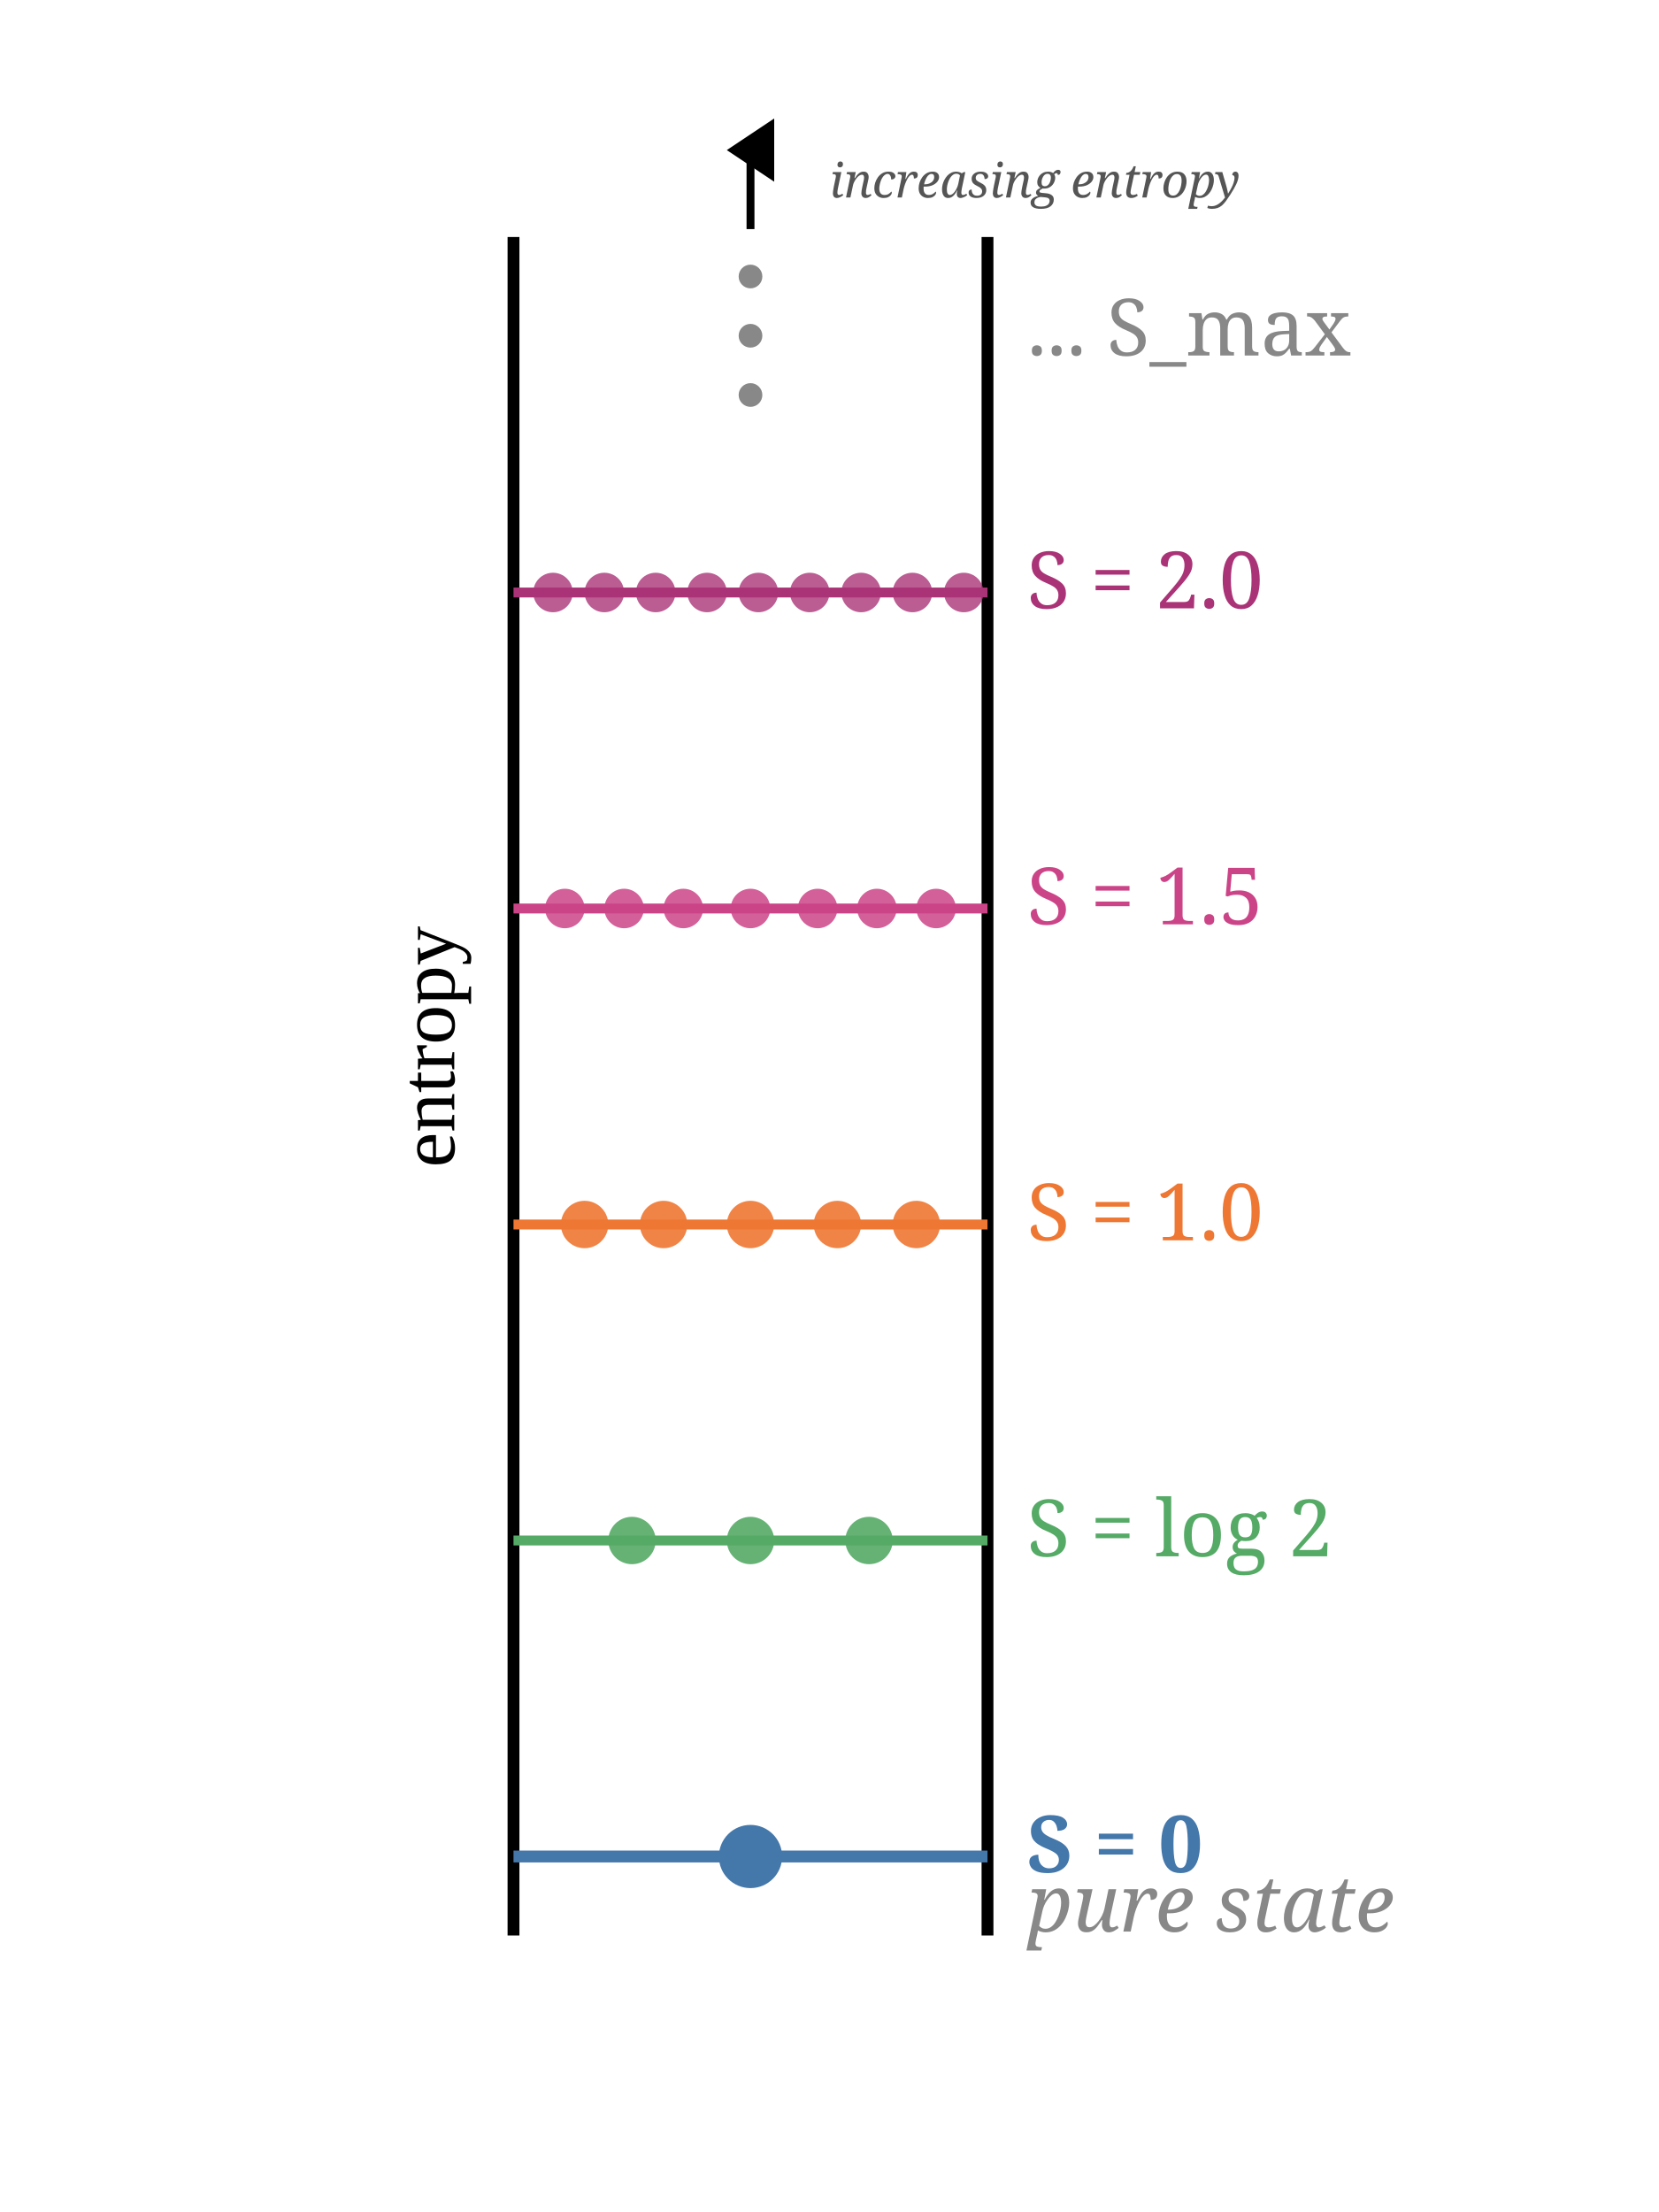
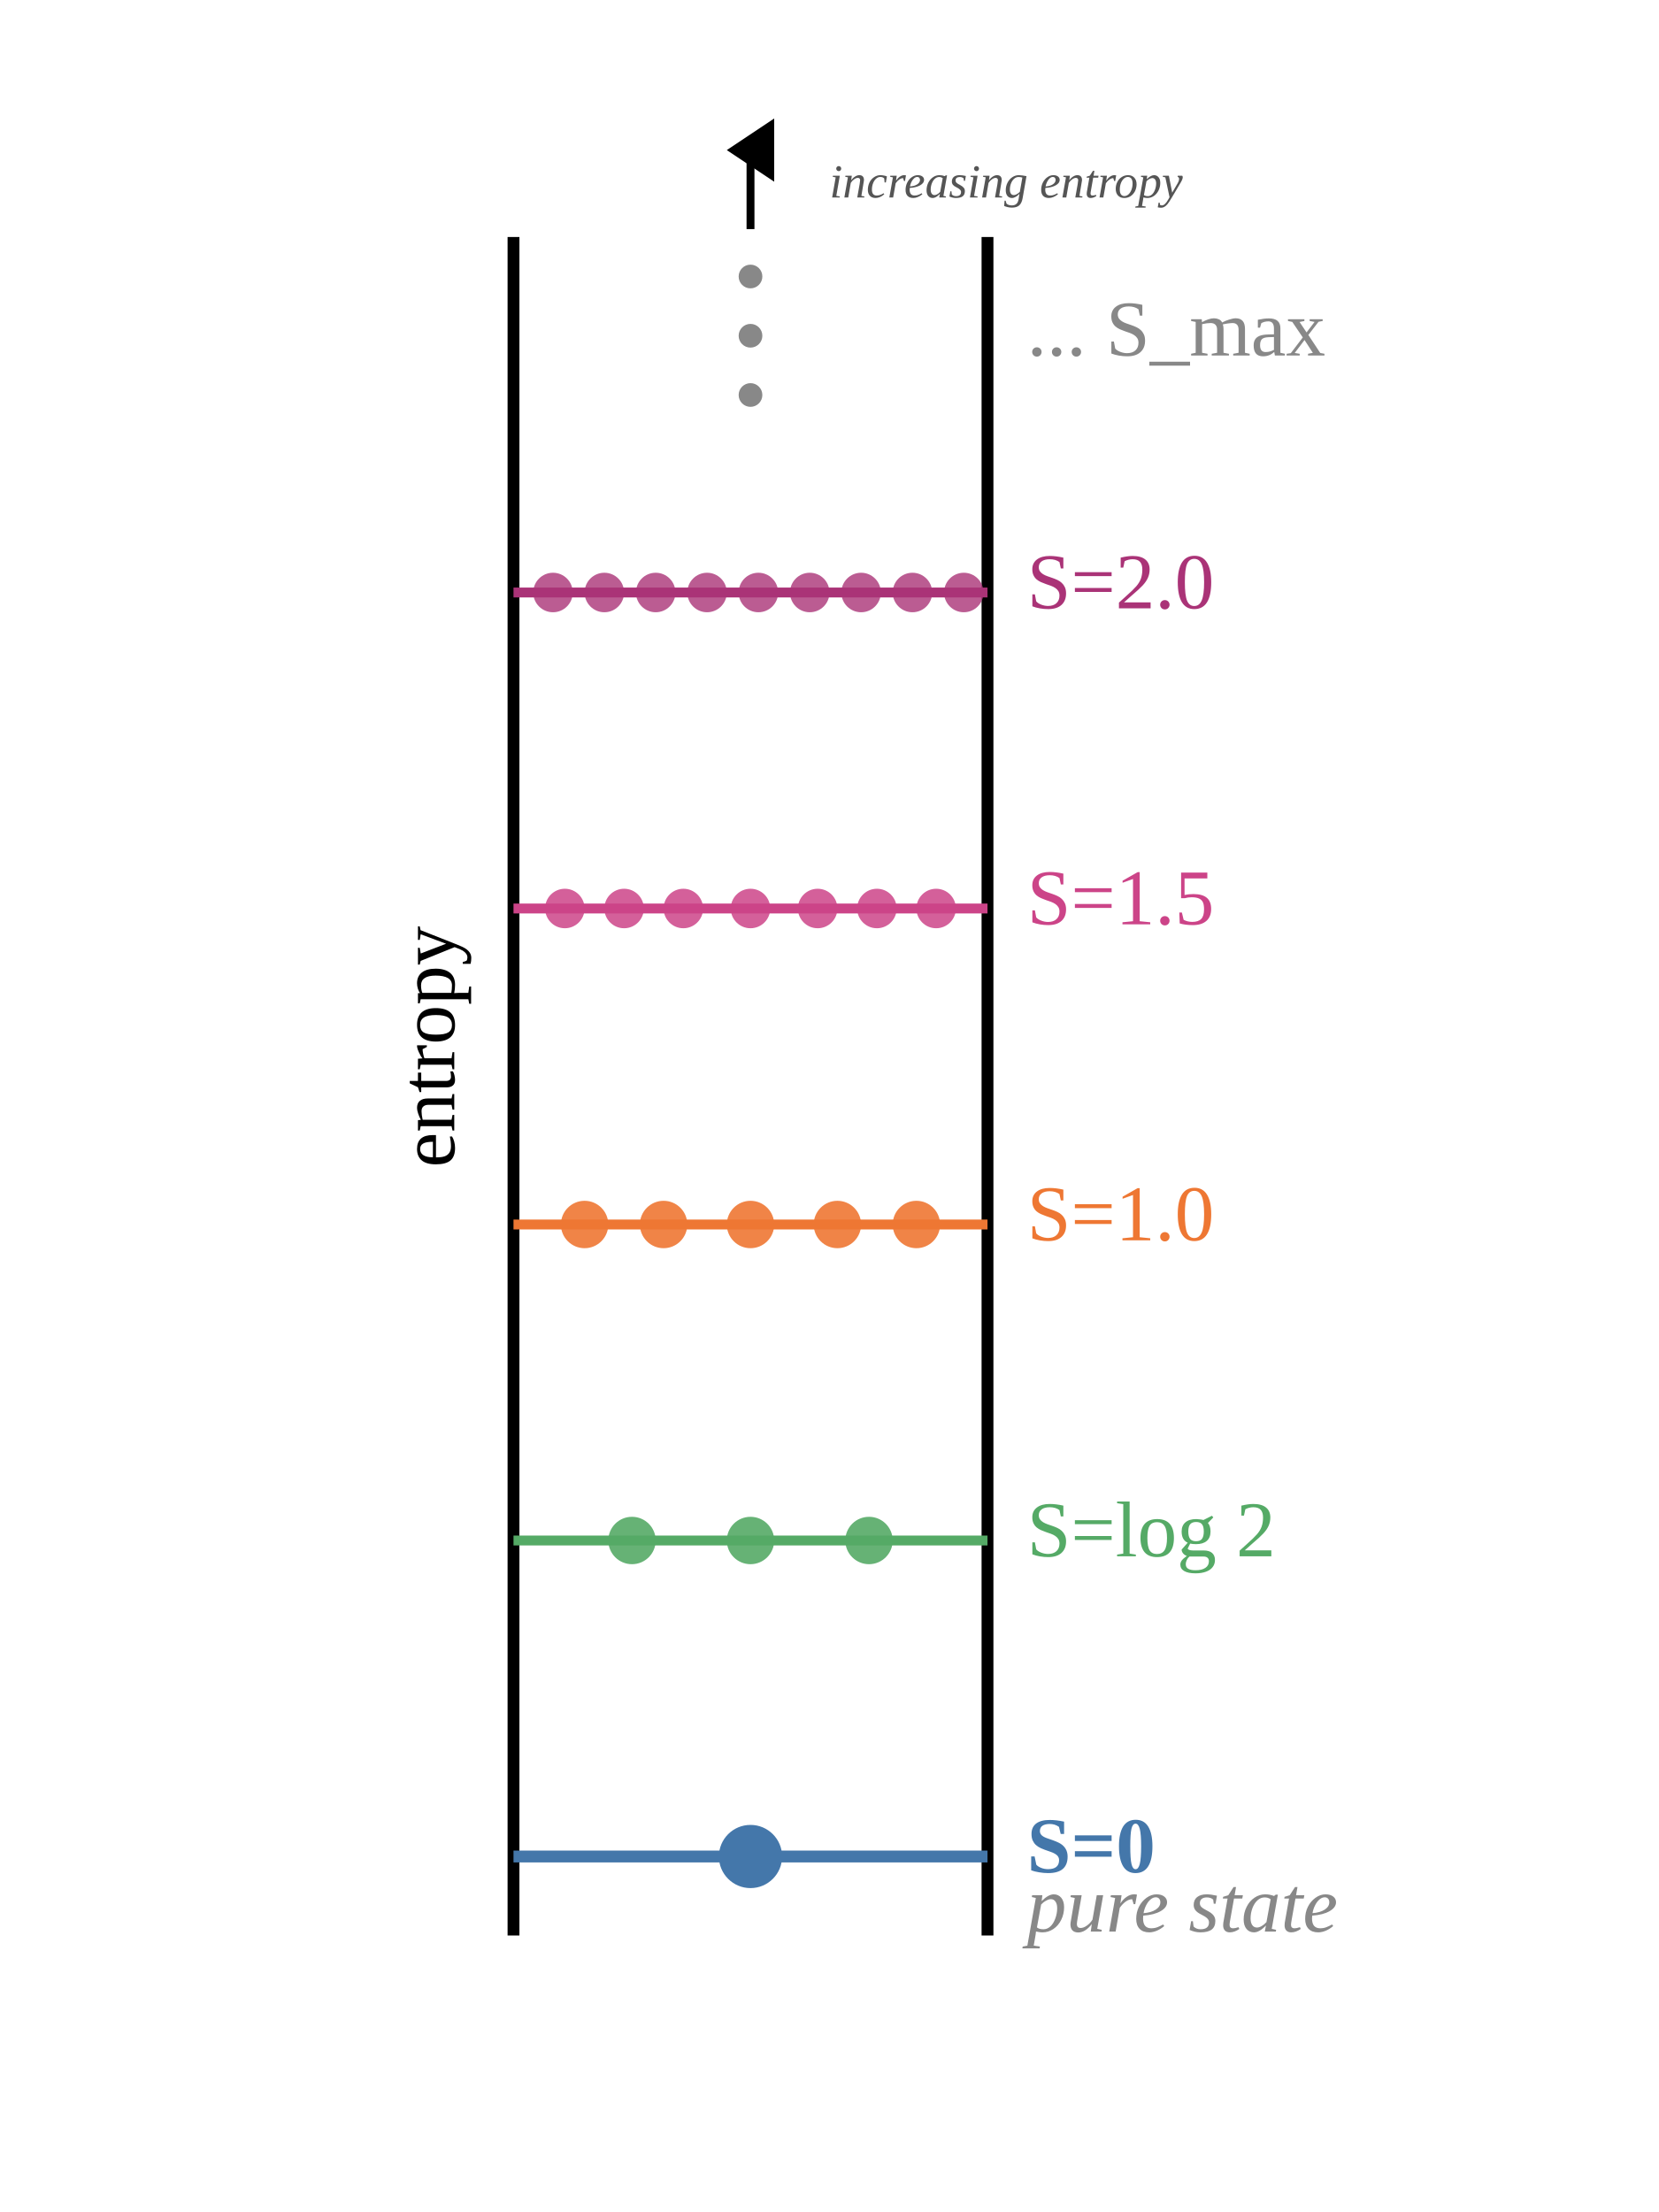
<svg xmlns="http://www.w3.org/2000/svg" width="420" height="560" viewBox="0 0 420 560">
  <defs>
    <marker id="up-arrow" markerWidth="8" markerHeight="6" refX="4" refY="3" orient="auto">
      <polygon points="0 6, 4 0, 8 6" />
    </marker>
  </defs>
  <line x1="130" y1="60" x2="130" y2="490" stroke="currentColor" stroke-width="3" />
  <line x1="250" y1="60" x2="250" y2="490" stroke="currentColor" stroke-width="3" />
  <line x1="190" y1="58" x2="190" y2="38" stroke="currentColor" stroke-width="2" marker-end="url(#up-arrow)" />
-   <text x="210" y="50" font-family="serif" font-size="12" fill="#555" font-style="italic">increasing entropy</text>
+   <text x="210" y="50" font-size="12" fill="#555" font-style="italic">increasing entropy</text>
  <line x1="130" y1="470" x2="250" y2="470" stroke="#4477AA" stroke-width="3" />
  <circle cx="190" cy="470" r="8" fill="#4477AA" />
-   <text x="260" y="474" font-family="serif" font-size="20" fill="#4477AA" font-weight="bold">S = 0</text>
-   <text x="260" y="489" font-family="serif" font-size="20" fill="#888" font-style="italic">pure state</text>
+   <text x="260" y="474" font-size="20" fill="#4477AA" font-weight="bold">S=0</text>
+   <text x="260" y="489" font-size="20" fill="#888" font-style="italic">pure state</text>
  <line x1="130" y1="390" x2="250" y2="390" stroke="#55AA66" stroke-width="2.5" />
  <circle cx="160" cy="390" r="6" fill="#55AA66" opacity="0.9" />
  <circle cx="190" cy="390" r="6" fill="#55AA66" opacity="0.9" />
  <circle cx="220" cy="390" r="6" fill="#55AA66" opacity="0.9" />
-   <text x="260" y="394" font-family="serif" font-size="20" fill="#55AA66">S = log 2</text>
+   <text x="260" y="394" font-size="20" fill="#55AA66">S=log 2</text>
  <line x1="130" y1="310" x2="250" y2="310" stroke="#EE7733" stroke-width="2.5" />
  <circle cx="148" cy="310" r="6" fill="#EE7733" opacity="0.9" />
  <circle cx="168" cy="310" r="6" fill="#EE7733" opacity="0.9" />
  <circle cx="190" cy="310" r="6" fill="#EE7733" opacity="0.9" />
  <circle cx="212" cy="310" r="6" fill="#EE7733" opacity="0.9" />
  <circle cx="232" cy="310" r="6" fill="#EE7733" opacity="0.9" />
-   <text x="260" y="314" font-family="serif" font-size="20" fill="#EE7733">S = 1.0</text>
+   <text x="260" y="314" font-size="20" fill="#EE7733">S=1.0</text>
  <line x1="130" y1="230" x2="250" y2="230" stroke="#CC4488" stroke-width="2.5" />
  <circle cx="143" cy="230" r="5" fill="#CC4488" opacity="0.85" />
  <circle cx="158" cy="230" r="5" fill="#CC4488" opacity="0.85" />
  <circle cx="173" cy="230" r="5" fill="#CC4488" opacity="0.85" />
  <circle cx="190" cy="230" r="5" fill="#CC4488" opacity="0.85" />
  <circle cx="207" cy="230" r="5" fill="#CC4488" opacity="0.85" />
  <circle cx="222" cy="230" r="5" fill="#CC4488" opacity="0.85" />
  <circle cx="237" cy="230" r="5" fill="#CC4488" opacity="0.85" />
-   <text x="260" y="234" font-family="serif" font-size="20" fill="#CC4488">S = 1.5</text>
+   <text x="260" y="234" font-size="20" fill="#CC4488">S=1.5</text>
  <line x1="130" y1="150" x2="250" y2="150" stroke="#AA3377" stroke-width="2.5" />
  <circle cx="140" cy="150" r="5" fill="#AA3377" opacity="0.8" />
  <circle cx="153" cy="150" r="5" fill="#AA3377" opacity="0.8" />
  <circle cx="166" cy="150" r="5" fill="#AA3377" opacity="0.8" />
  <circle cx="179" cy="150" r="5" fill="#AA3377" opacity="0.8" />
  <circle cx="192" cy="150" r="5" fill="#AA3377" opacity="0.8" />
  <circle cx="205" cy="150" r="5" fill="#AA3377" opacity="0.8" />
  <circle cx="218" cy="150" r="5" fill="#AA3377" opacity="0.8" />
  <circle cx="231" cy="150" r="5" fill="#AA3377" opacity="0.8" />
  <circle cx="244" cy="150" r="5" fill="#AA3377" opacity="0.8" />
-   <text x="260" y="154" font-family="serif" font-size="20" fill="#AA3377">S = 2.0</text>
+   <text x="260" y="154" font-size="20" fill="#AA3377">S=2.0</text>
  <circle cx="190" cy="100" r="3" fill="#888" />
  <circle cx="190" cy="85" r="3" fill="#888" />
  <circle cx="190" cy="70" r="3" fill="#888" />
-   <text x="260" y="90" font-family="serif" font-size="20" fill="#888">... S_max</text>
+   <text x="260" y="90" font-size="20" fill="#888">... S_max</text>
  <text x="115" y="265" text-anchor="middle" font-size="20" transform="rotate(-90, 115, 265)">entropy</text>
</svg>
